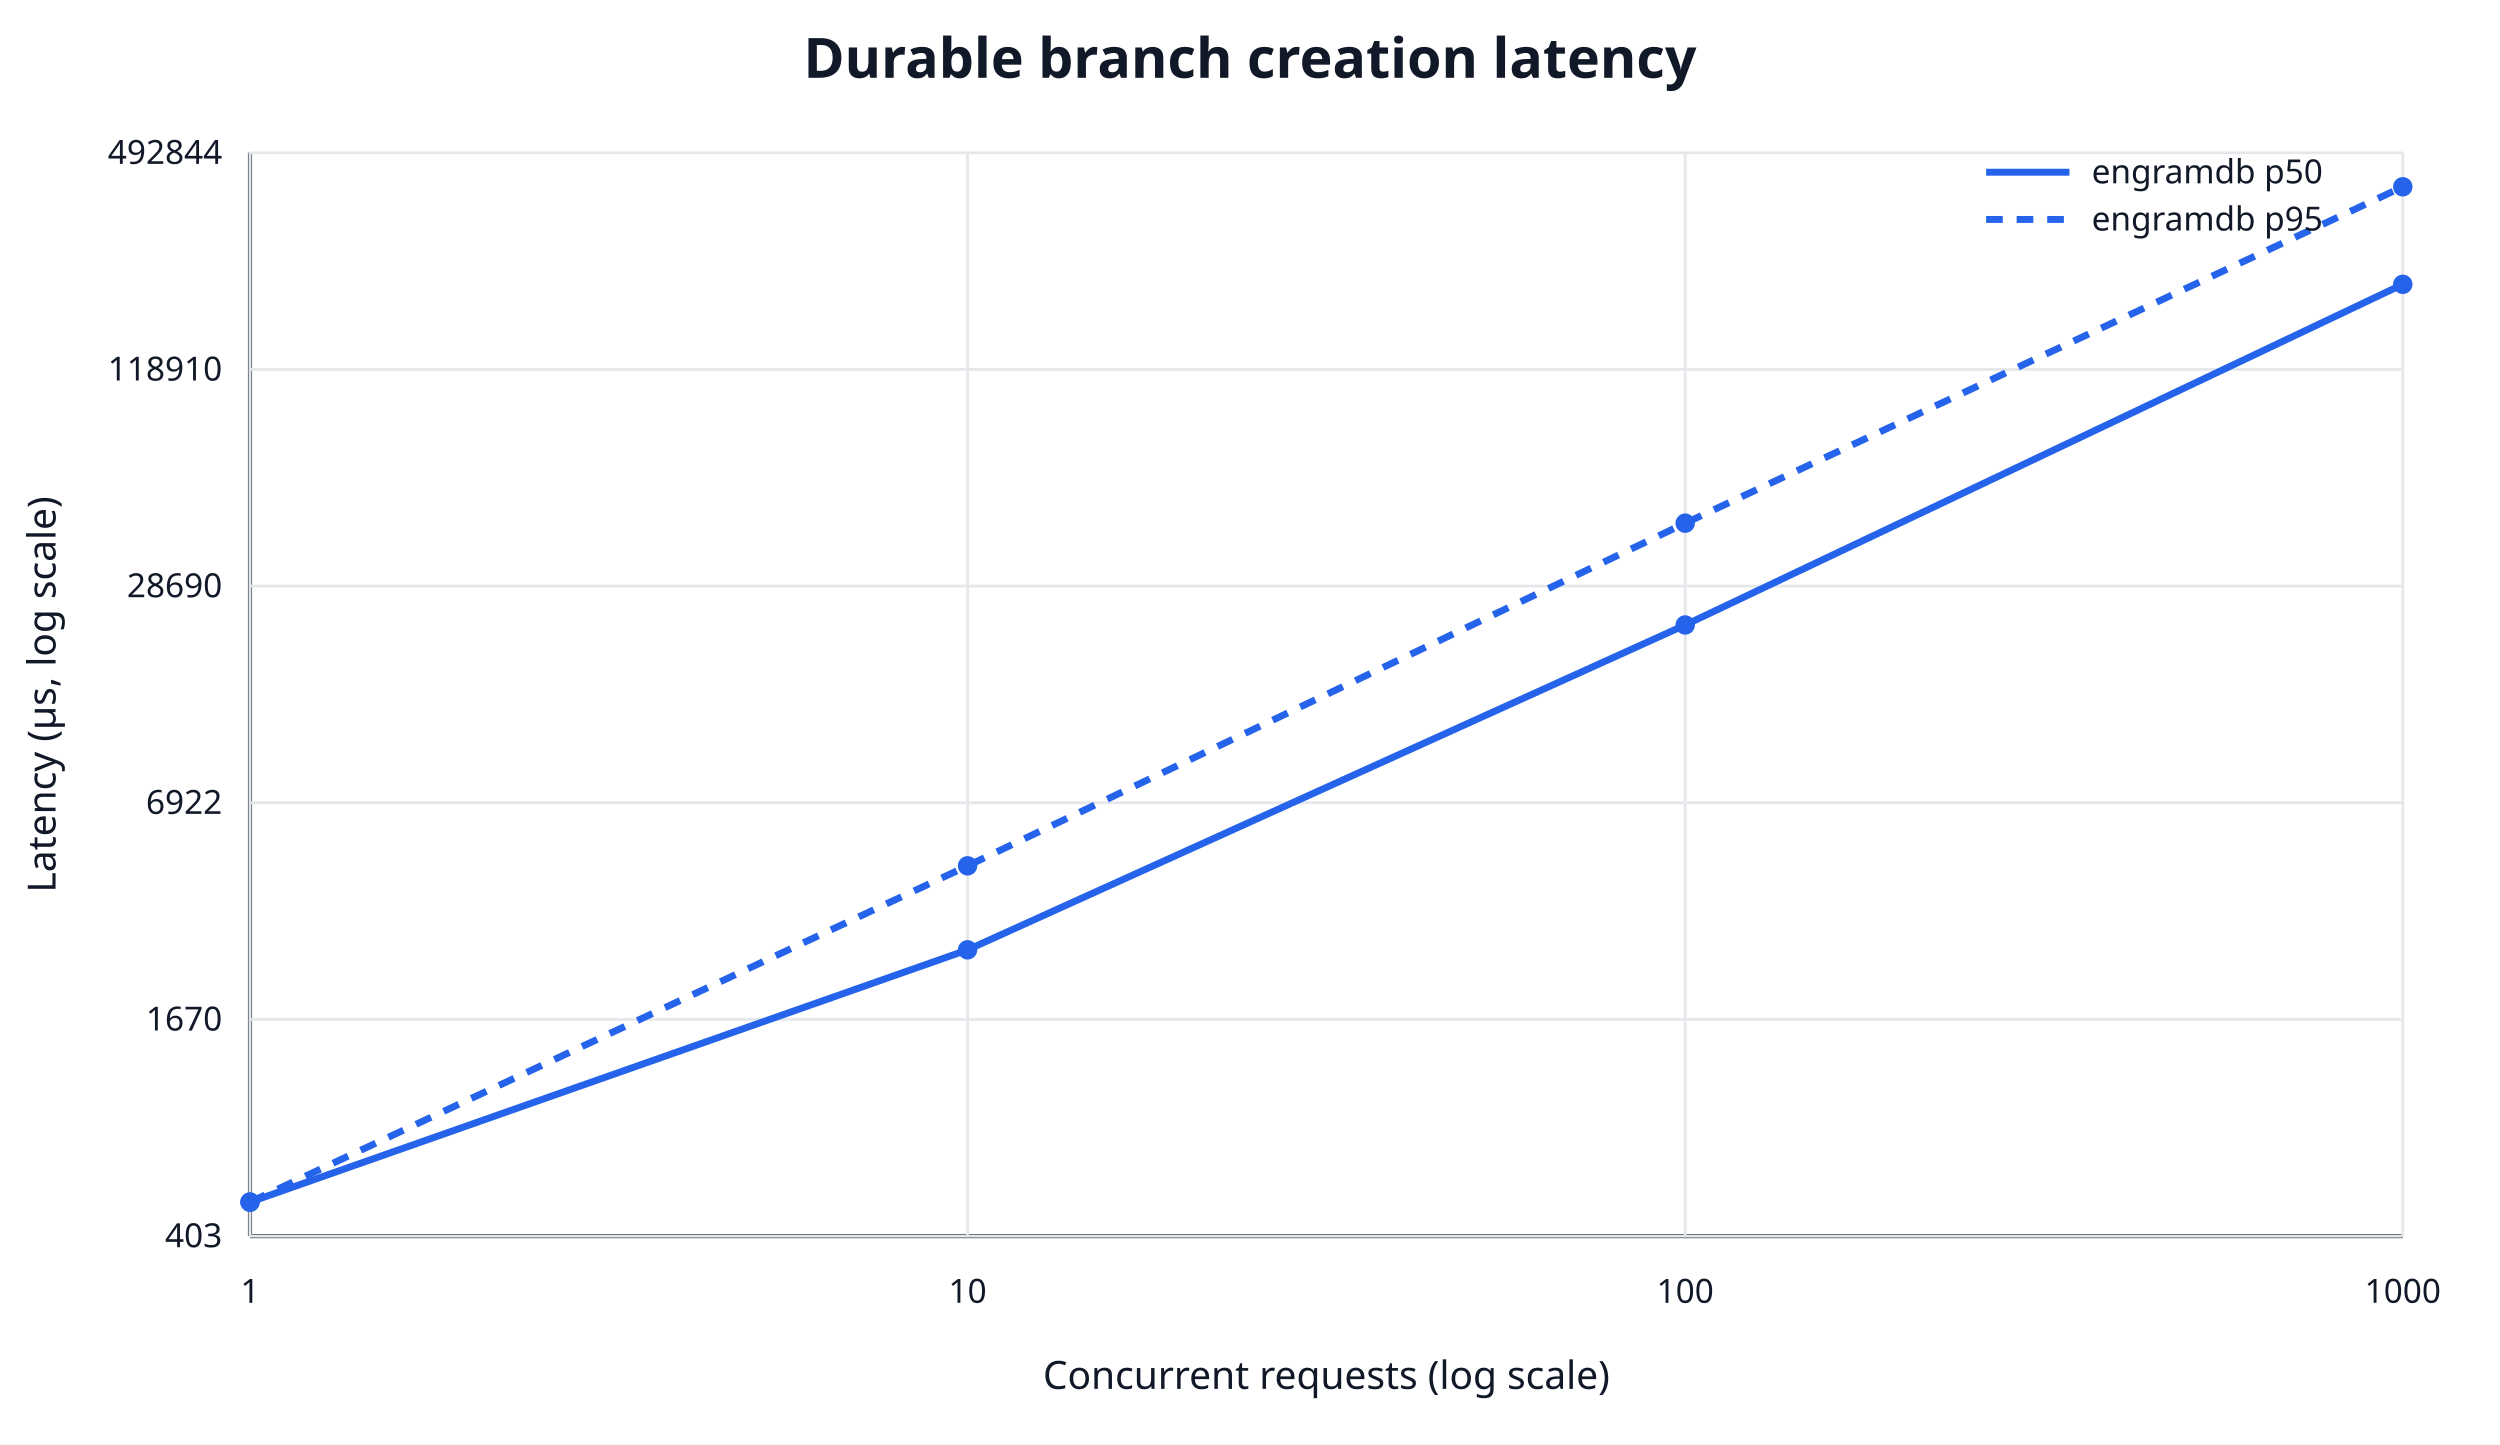
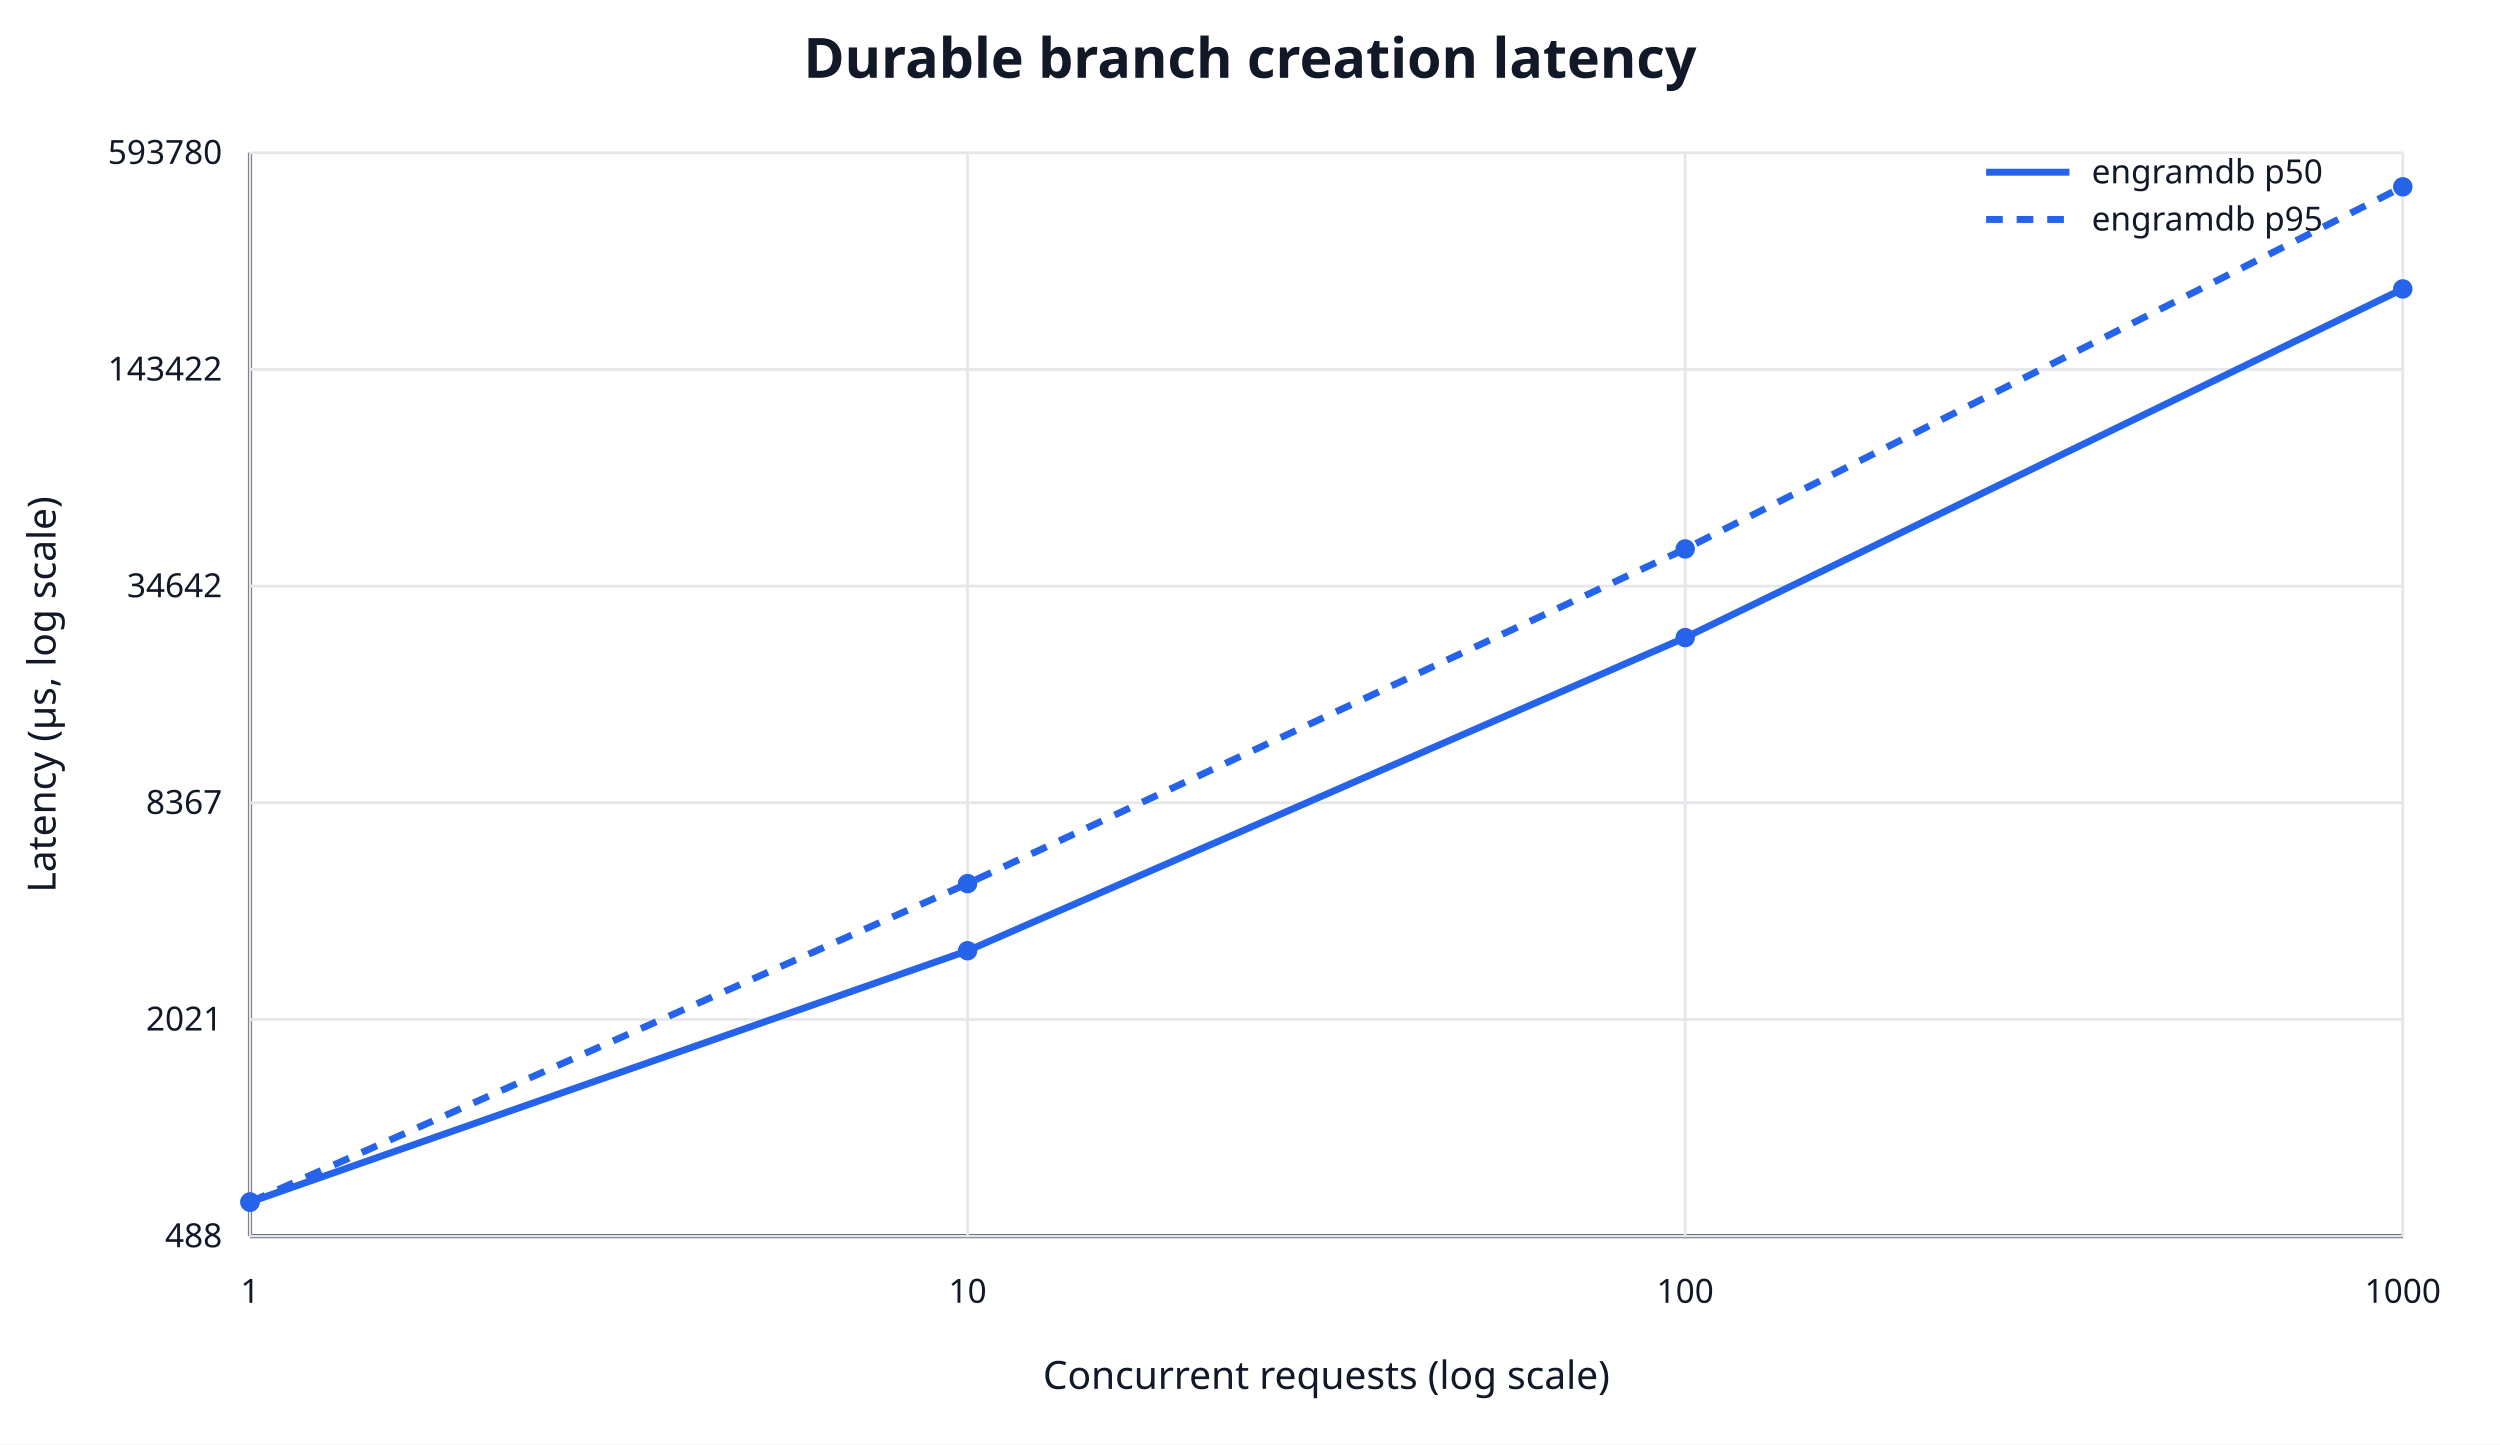
<svg xmlns="http://www.w3.org/2000/svg" width="900" height="520" viewBox="0 0 900 520">
  <rect width="100%" height="100%" fill="white" />
  <style>text{font-family:system-ui,sans-serif;fill:#111827}.grid{stroke:#e5e7eb}.axis{stroke:#374151;stroke-width:1.5}.p95{stroke-dasharray:6 5}</style>
  <text x="450.0" y="28" text-anchor="middle" font-size="20" font-weight="600">Durable branch creation latency</text>
  <line class="axis" x1="90" y1="55" x2="90" y2="445" />
  <line class="axis" x1="90" y1="445" x2="865" y2="445" />
  <line class="grid" x1="90.00" y1="55" x2="90.00" y2="445" />
  <text x="90.00" y="469" text-anchor="middle" font-size="12">1</text>
  <line class="grid" x1="348.33" y1="55" x2="348.33" y2="445" />
  <text x="348.33" y="469" text-anchor="middle" font-size="12">10</text>
  <line class="grid" x1="606.67" y1="55" x2="606.67" y2="445" />
  <text x="606.67" y="469" text-anchor="middle" font-size="12">100</text>
  <line class="grid" x1="865.00" y1="55" x2="865.00" y2="445" />
  <text x="865.00" y="469" text-anchor="middle" font-size="12">1000</text>
  <line class="grid" x1="90" y1="445.00" x2="865" y2="445.00" />
-   <text x="80" y="449.00" text-anchor="end" font-size="12">403</text>
+   <text x="80" y="449.00" text-anchor="end" font-size="12">488</text>
  <line class="grid" x1="90" y1="367.00" x2="865" y2="367.00" />
-   <text x="80" y="371.00" text-anchor="end" font-size="12">1670</text>
+   <text x="80" y="371.00" text-anchor="end" font-size="12">2021</text>
  <line class="grid" x1="90" y1="289.00" x2="865" y2="289.00" />
-   <text x="80" y="293.00" text-anchor="end" font-size="12">6922</text>
+   <text x="80" y="293.00" text-anchor="end" font-size="12">8367</text>
  <line class="grid" x1="90" y1="211.00" x2="865" y2="211.00" />
-   <text x="80" y="215.00" text-anchor="end" font-size="12">28690</text>
+   <text x="80" y="215.00" text-anchor="end" font-size="12">34642</text>
  <line class="grid" x1="90" y1="133.00" x2="865" y2="133.00" />
-   <text x="80" y="137.00" text-anchor="end" font-size="12">118910</text>
+   <text x="80" y="137.00" text-anchor="end" font-size="12">143422</text>
  <line class="grid" x1="90" y1="55.00" x2="865" y2="55.00" />
-   <text x="80" y="59.00" text-anchor="end" font-size="12">492844</text>
-   <polyline points="90.00,432.76 348.33,341.94 606.67,224.99 865.00,102.36" fill="none" stroke="#2563eb" stroke-width="2.5" class="" />
-   <circle cx="90.00" cy="432.76" r="3.5" fill="#2563eb" />
-   <circle cx="348.33" cy="341.94" r="3.5" fill="#2563eb" />
-   <circle cx="606.67" cy="224.99" r="3.5" fill="#2563eb" />
-   <circle cx="865.00" cy="102.36" r="3.5" fill="#2563eb" />
+   <text x="80" y="59.00" text-anchor="end" font-size="12">593780</text>
+   <polyline points="90.00,432.75 348.33,342.26 606.67,229.53 865.00,104.01" fill="none" stroke="#2563eb" stroke-width="2.5" class="" />
+   <circle cx="90.00" cy="432.75" r="3.5" fill="#2563eb" />
+   <circle cx="348.33" cy="342.26" r="3.5" fill="#2563eb" />
+   <circle cx="606.67" cy="229.53" r="3.5" fill="#2563eb" />
+   <circle cx="865.00" cy="104.01" r="3.5" fill="#2563eb" />
  <line x1="715" y1="62" x2="745" y2="62" stroke="#2563eb" stroke-width="2.5" class="" />
  <text x="753" y="66" font-size="12">engramdb p50</text>
-   <polyline points="90.00,432.76 348.33,311.70 606.67,188.34 865.00,67.24" fill="none" stroke="#2563eb" stroke-width="2.5" class="p95" />
-   <circle cx="90.00" cy="432.76" r="3.5" fill="#2563eb" />
-   <circle cx="348.33" cy="311.70" r="3.5" fill="#2563eb" />
-   <circle cx="606.67" cy="188.34" r="3.5" fill="#2563eb" />
-   <circle cx="865.00" cy="67.24" r="3.5" fill="#2563eb" />
+   <polyline points="90.00,432.75 348.33,318.10 606.67,197.62 865.00,67.25" fill="none" stroke="#2563eb" stroke-width="2.5" class="p95" />
+   <circle cx="90.00" cy="432.75" r="3.5" fill="#2563eb" />
+   <circle cx="348.33" cy="318.10" r="3.5" fill="#2563eb" />
+   <circle cx="606.67" cy="197.62" r="3.5" fill="#2563eb" />
+   <circle cx="865.00" cy="67.25" r="3.5" fill="#2563eb" />
  <line x1="715" y1="79" x2="745" y2="79" stroke="#2563eb" stroke-width="2.5" class="p95" />
  <text x="753" y="83" font-size="12">engramdb p95</text>
  <text x="477.5" y="500" text-anchor="middle" font-size="14">Concurrent requests (log scale)</text>
  <text x="20" y="250.0" text-anchor="middle" font-size="14" transform="rotate(-90 20 250.0)">Latency (µs, log scale)</text>
</svg>
